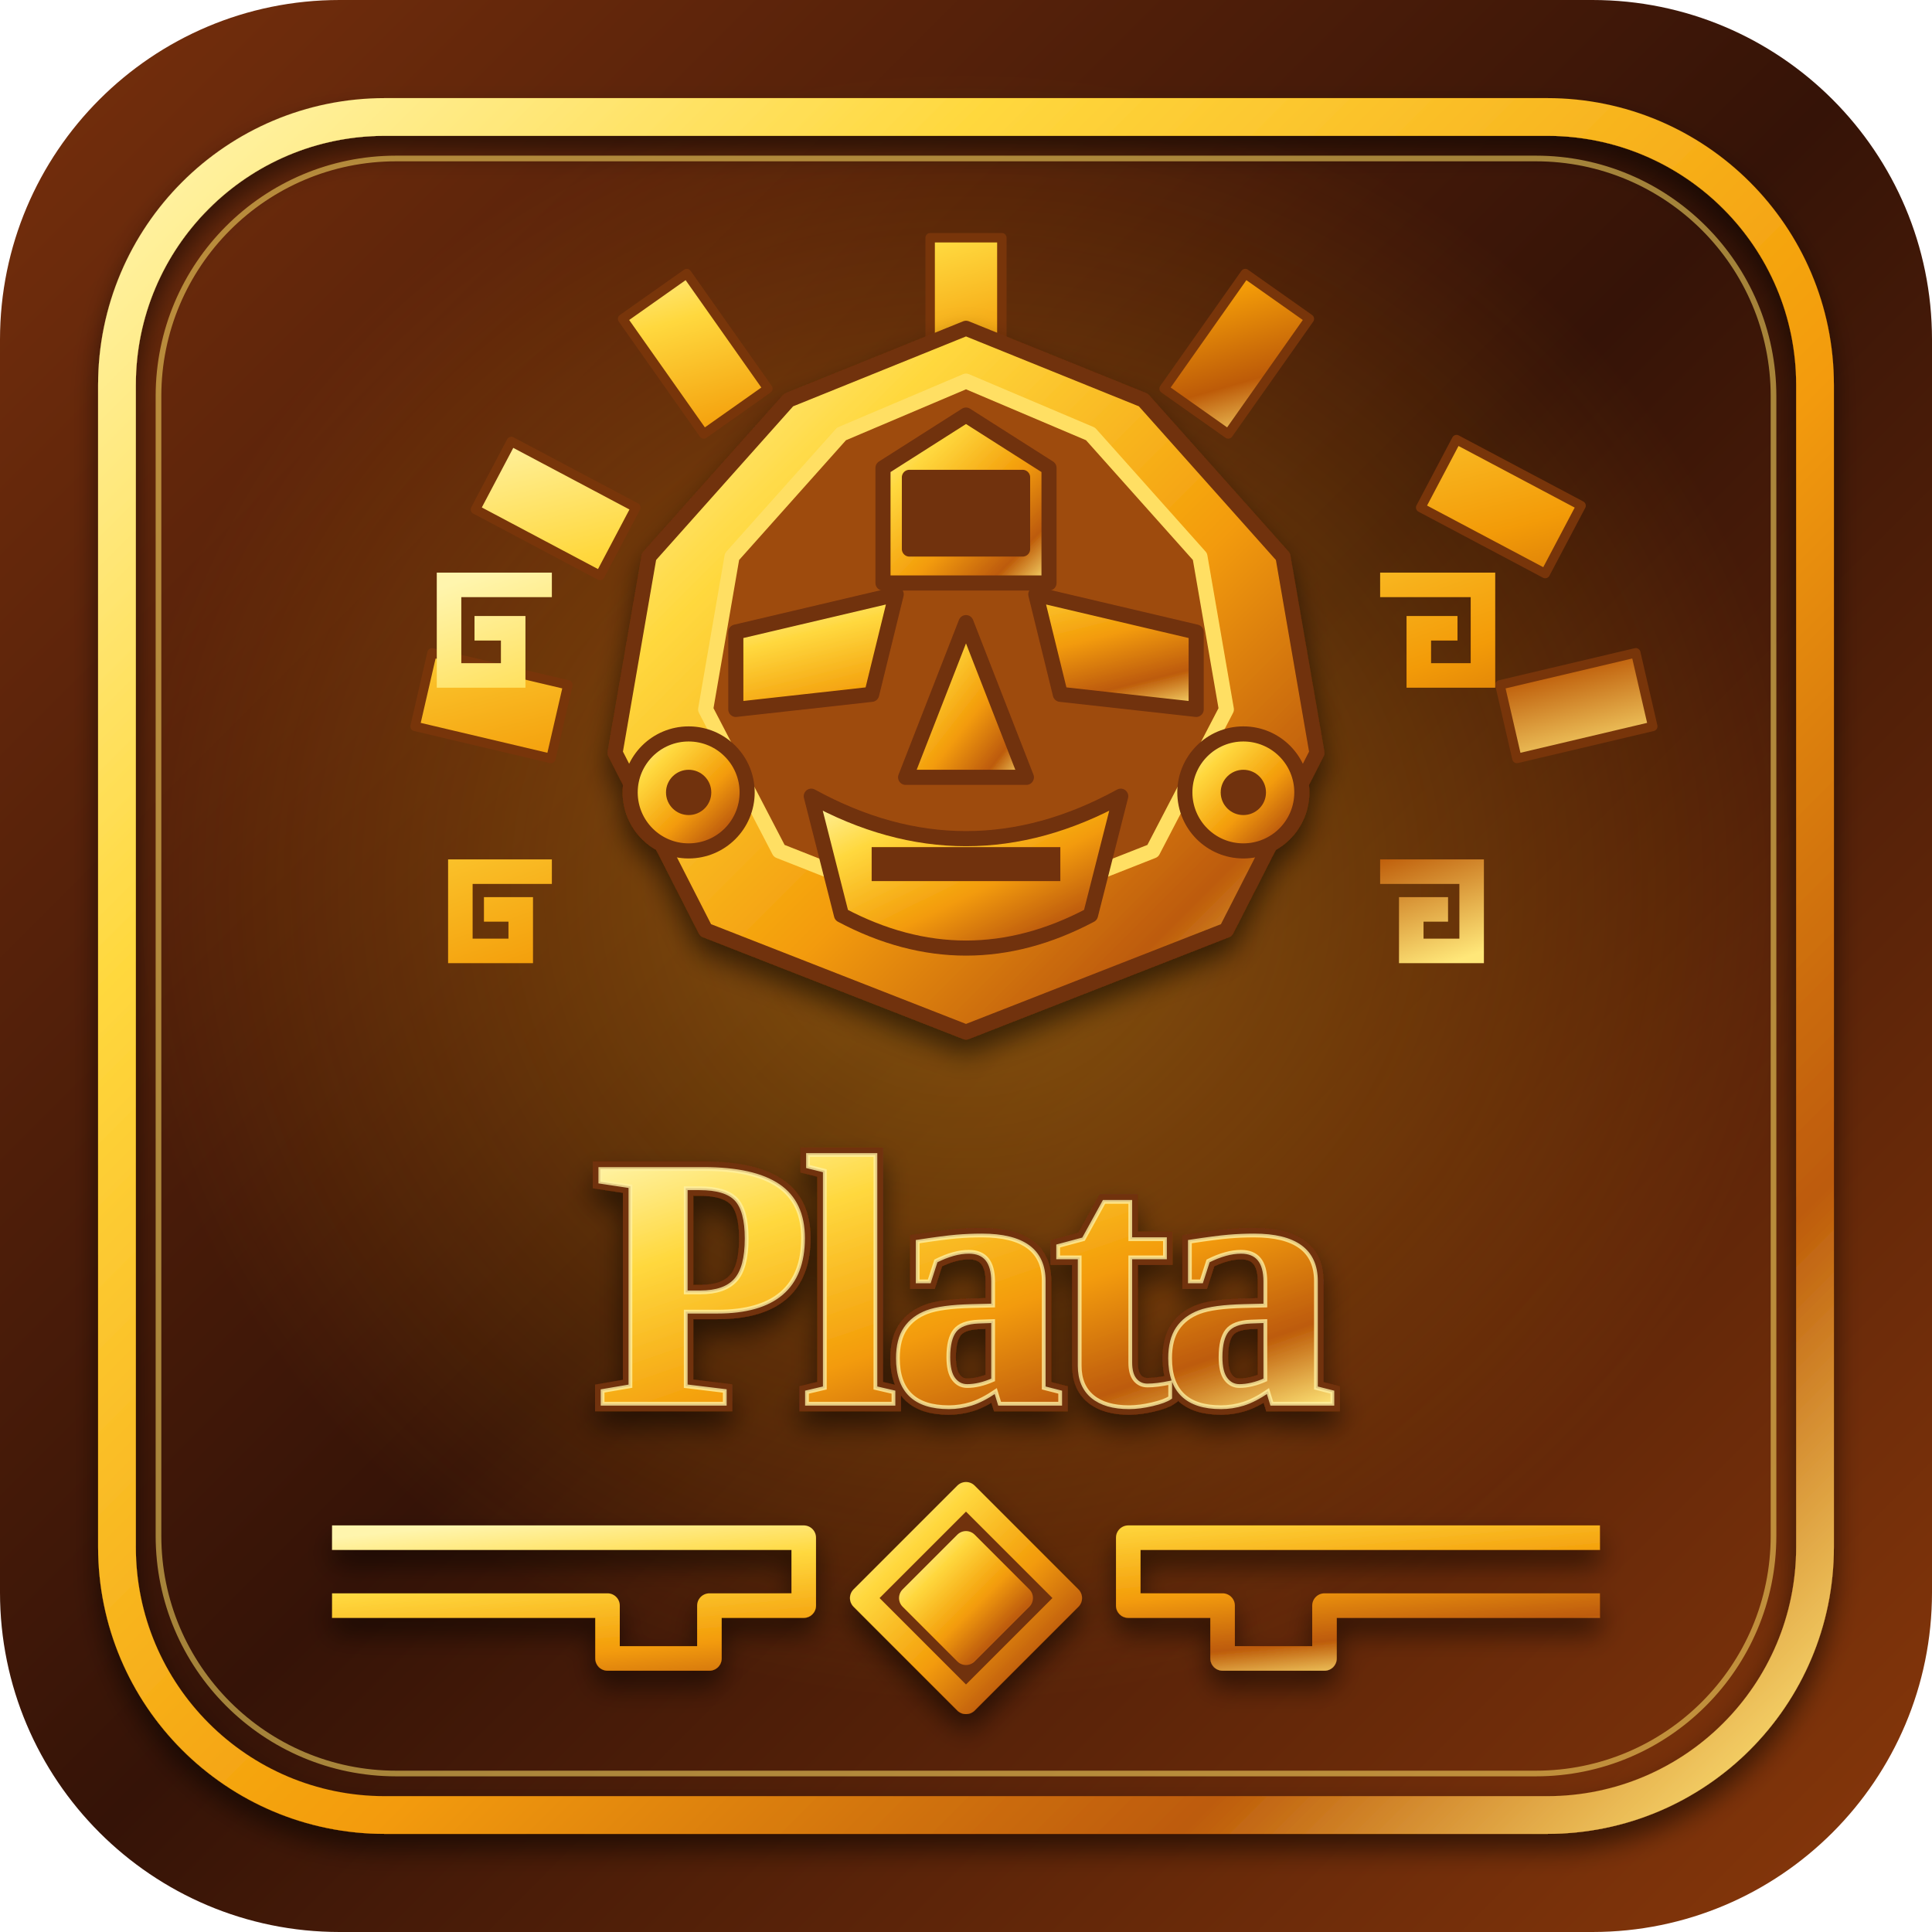
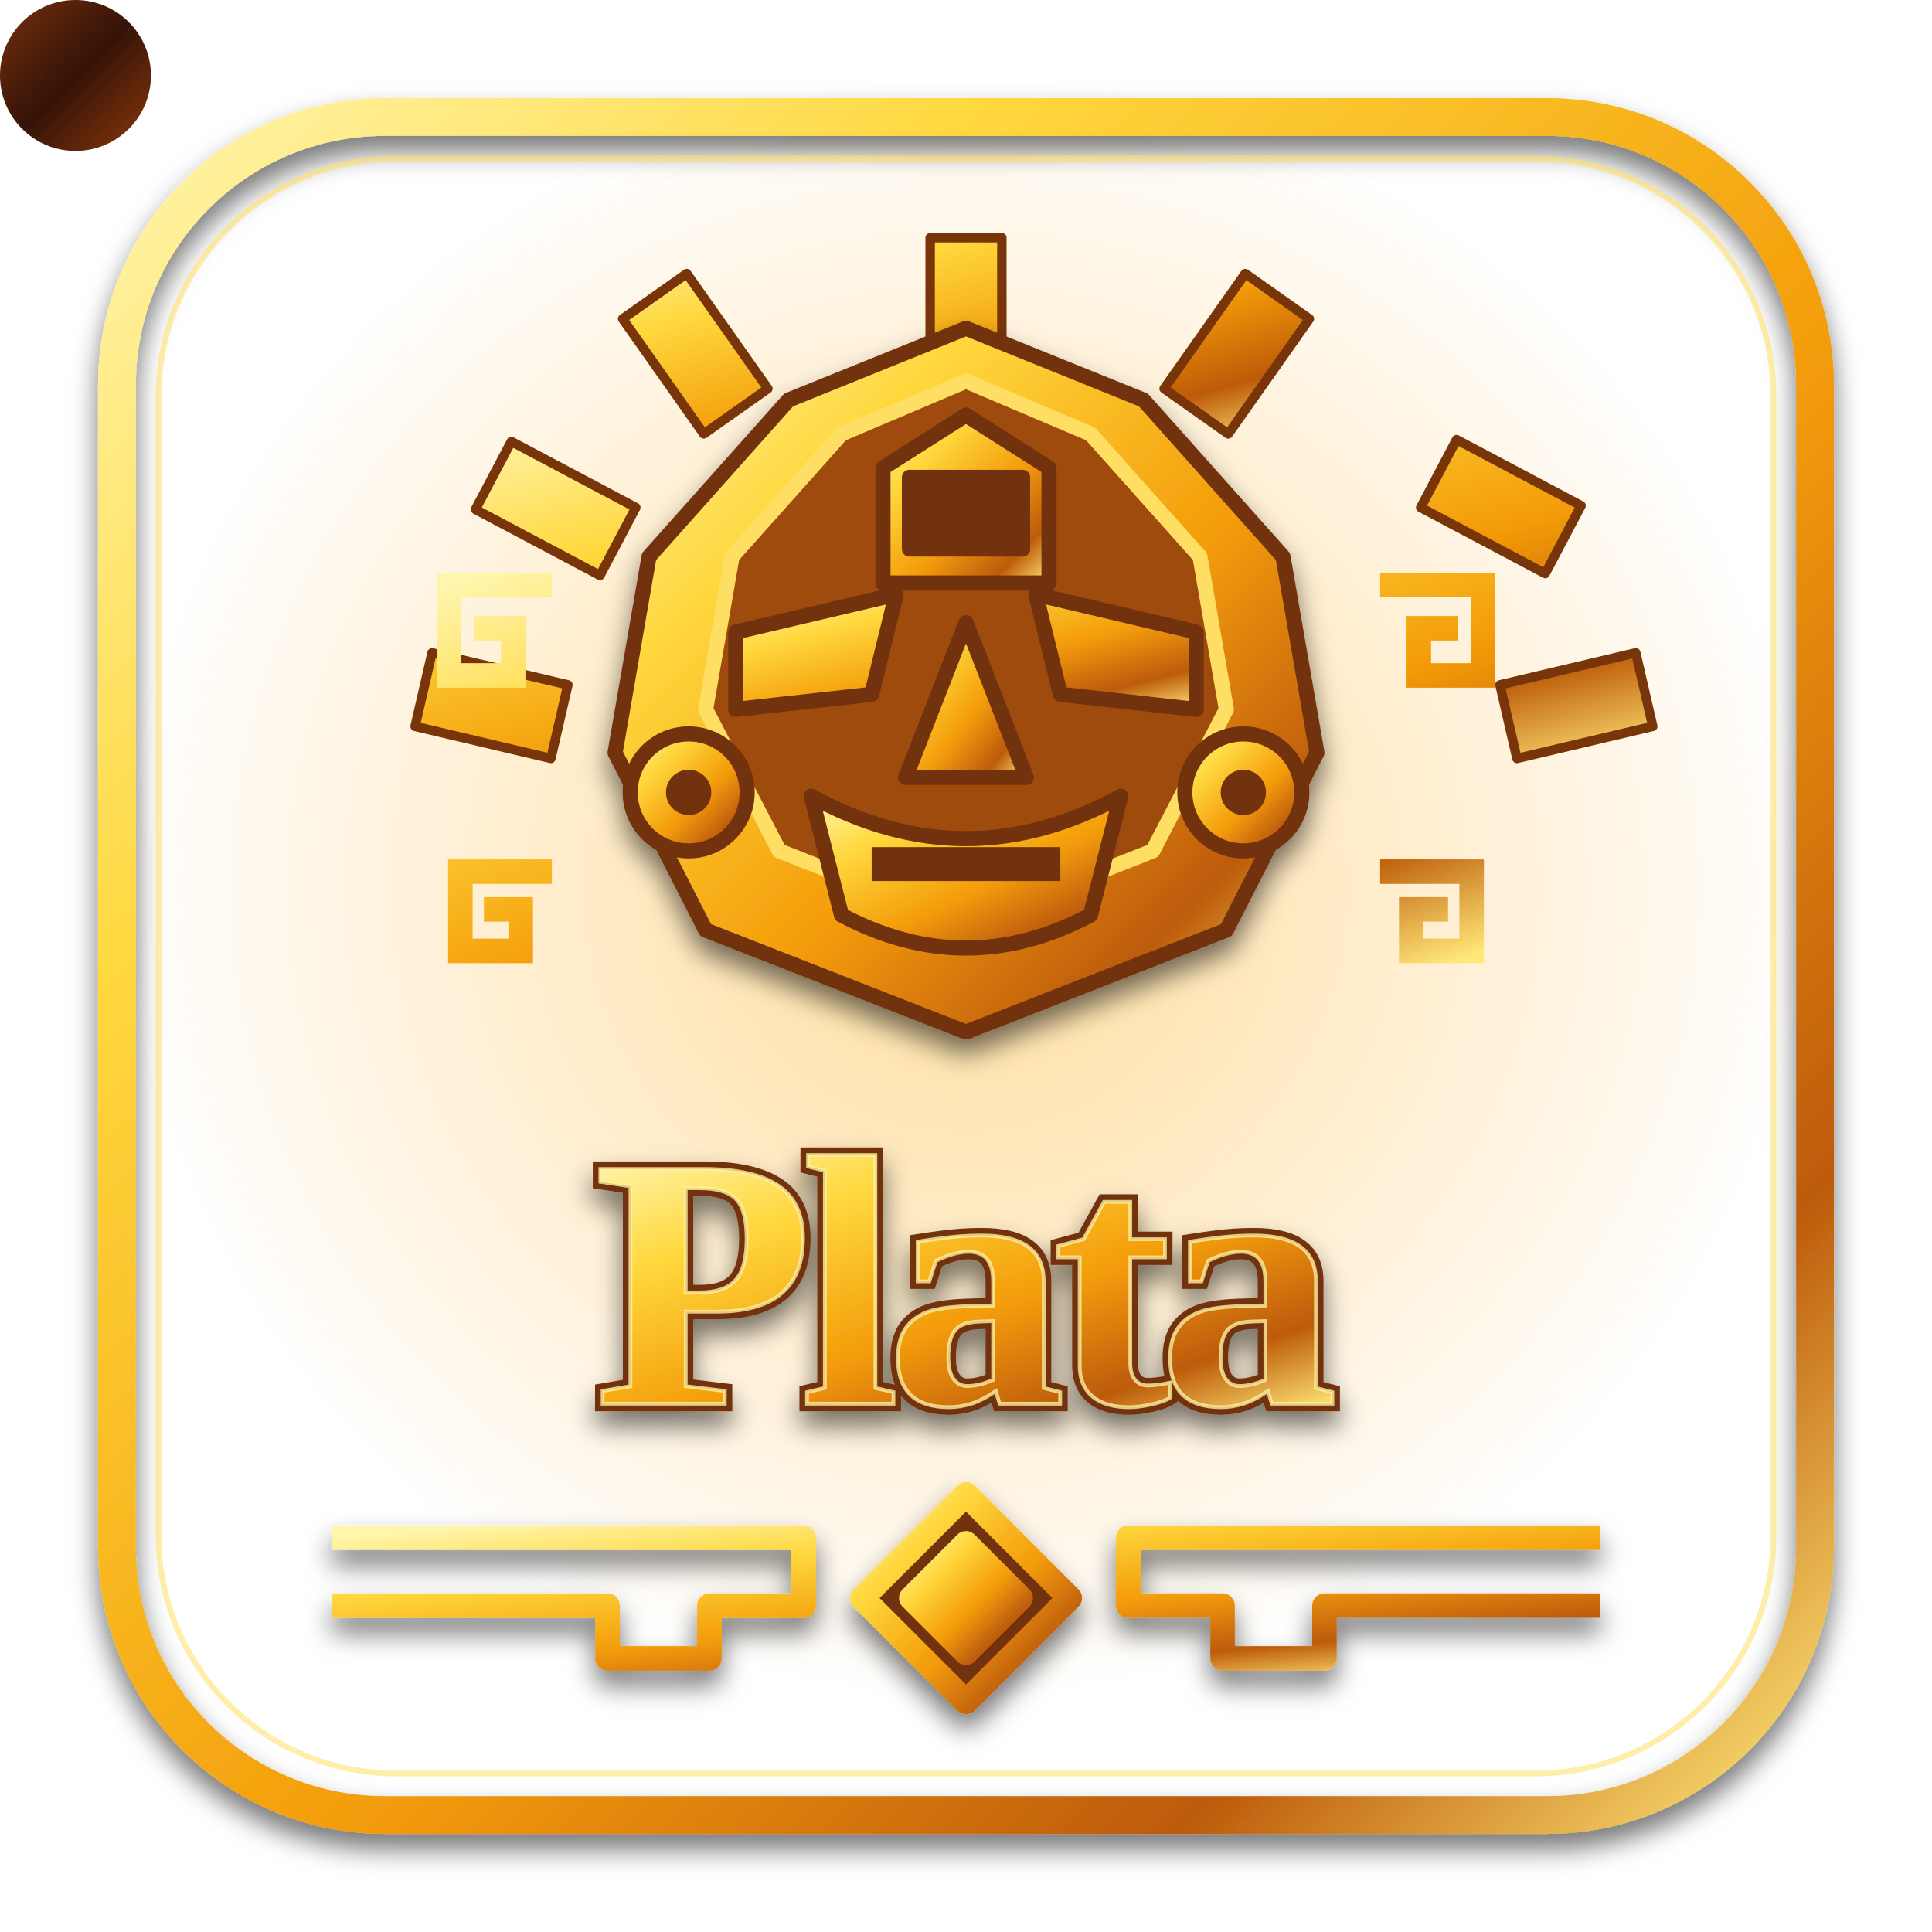
<svg xmlns="http://www.w3.org/2000/svg" width="1024" height="1024" viewBox="0 0 1024 1024" role="img" aria-labelledby="title desc">
  <defs>
    <linearGradient id="gold" x1="0" y1="0" x2="1" y2="1">
      <stop stop-color="#fff5ad" />
      <stop offset=".25" stop-color="#ffd83e" />
      <stop offset=".58" stop-color="#f39b08" />
      <stop offset=".82" stop-color="#bd5b08" />
      <stop offset="1" stop-color="#ffe779" />
    </linearGradient>
    <linearGradient id="bg" x1="0" y1="0" x2="1" y2="1">
      <stop stop-color="#78300d" />
      <stop offset=".5" stop-color="#351307" />
      <stop offset="1" stop-color="#8b390b" />
    </linearGradient>
    <radialGradient id="halo">
      <stop stop-color="#ffb51c" stop-opacity=".42" />
      <stop offset="1" stop-color="#ff9d00" stop-opacity="0" />
    </radialGradient>
    <filter id="depth" x="-30%" y="-30%" width="160%" height="170%">
      <feGaussianBlur in="SourceAlpha" stdDeviation="7" result="b" />
      <feOffset dy="8" result="o" />
      <feComponentTransfer>
        <feFuncA type="linear" slope=".55" />
      </feComponentTransfer>
      <feMerge>
        <feMergeNode />
        <feMergeNode in="SourceGraphic" />
      </feMerge>
    </filter>
  </defs>
-   <rect width="1024" height="1024" rx="180" fill="url(#bg)" />
+   <rect width="80" height="80" rx="180" fill="url(#bg)" />
  <ellipse cx="512" cy="470" rx="450" ry="430" fill="url(#halo)" />
  <rect x="62" y="62" width="900" height="900" rx="142" fill="none" stroke="url(#gold)" stroke-width="20" filter="url(#depth)" />
  <rect x="84" y="84" width="856" height="856" rx="126" fill="none" stroke="#ffdf64" stroke-width="3" opacity=".55" />
  <g fill="url(#gold)" stroke="#78350a" stroke-width="5" stroke-linejoin="round">
    <path d="M493 126h38v66h-38z M330 169l34-24 43 61-34 24z M660 145l34 24-43 61-34-24z" />
    <path d="M252 270l19-36 66 35-19 36z M753 269l19-36 66 35-19 36z M220 385l9-39 72 17-9 39z M795 363l72-17 9 39-72 17z" />
  </g>
  <g filter="url(#depth)" stroke="#713008" stroke-width="8" stroke-linejoin="round">
    <path d="M512 174l94 38 74 83 18 104-48 94-138 54-138-54-48-94 18-104 74-83z" fill="url(#gold)" />
    <path d="M512 202l66 28 58 65 14 81-39 75-99 39-99-39-39-75 14-81 58-65z" fill="#9e4b0a" stroke="#ffdf63" />
    <path d="M512 220l44 28v61h-88v-61z" fill="url(#gold)" />
    <path d="M482 253h60v38h-60z" fill="#713008" />
    <path d="M390 335l85-20-13 53-72 8z M634 335l-85-20 13 53 72 8z" fill="url(#gold)" />
    <path d="M512 330l-32 82h64z" fill="url(#gold)" />
    <path d="M430 422q82 45 164 0l-16 63q-66 35-132 0z" fill="url(#gold)" />
    <path d="M462 449h100v18H462z" fill="#713008" stroke="none" />
    <circle cx="365" cy="420" r="31" fill="url(#gold)" />
    <circle cx="659" cy="420" r="31" fill="url(#gold)" />
    <circle cx="365" cy="420" r="12" fill="#713008" stroke="none" />
    <circle cx="659" cy="420" r="12" fill="#713008" stroke="none" />
  </g>
  <g fill="none" stroke="url(#gold)" stroke-width="13" stroke-linecap="square" stroke-linejoin="miter">
    <path d="M286 310h-48v48h34v-25h-14 M738 310h48v48h-34v-25h14 M286 462h-42v42h32v-22h-13 M738 462h42v42h-32v-22h13" />
  </g>
  <text x="512" y="744" text-anchor="middle" font-family="Georgia, 'Times New Roman', serif" font-size="190" font-weight="bold" letter-spacing="-7" fill="url(#gold)" stroke="#713008" stroke-width="8" paint-order="stroke fill" filter="url(#depth)">Plata</text>
  <text x="512" y="744" text-anchor="middle" font-family="Georgia, 'Times New Roman', serif" font-size="190" font-weight="bold" letter-spacing="-7" fill="none" stroke="#fff0a0" stroke-width="2" opacity=".8">Plata</text>
  <g fill="none" stroke="url(#gold)" stroke-width="13" stroke-linejoin="round" filter="url(#depth)">
    <path d="M176 815h250v36h-50v28h-54v-28H176 M848 815H598v36h50v28h54v-28h146" />
    <path d="M512 792l55 55-55 55-55-55z" fill="#713008" />
    <path d="M512 818l29 29-29 29-29-29z" fill="url(#gold)" />
  </g>
</svg>
